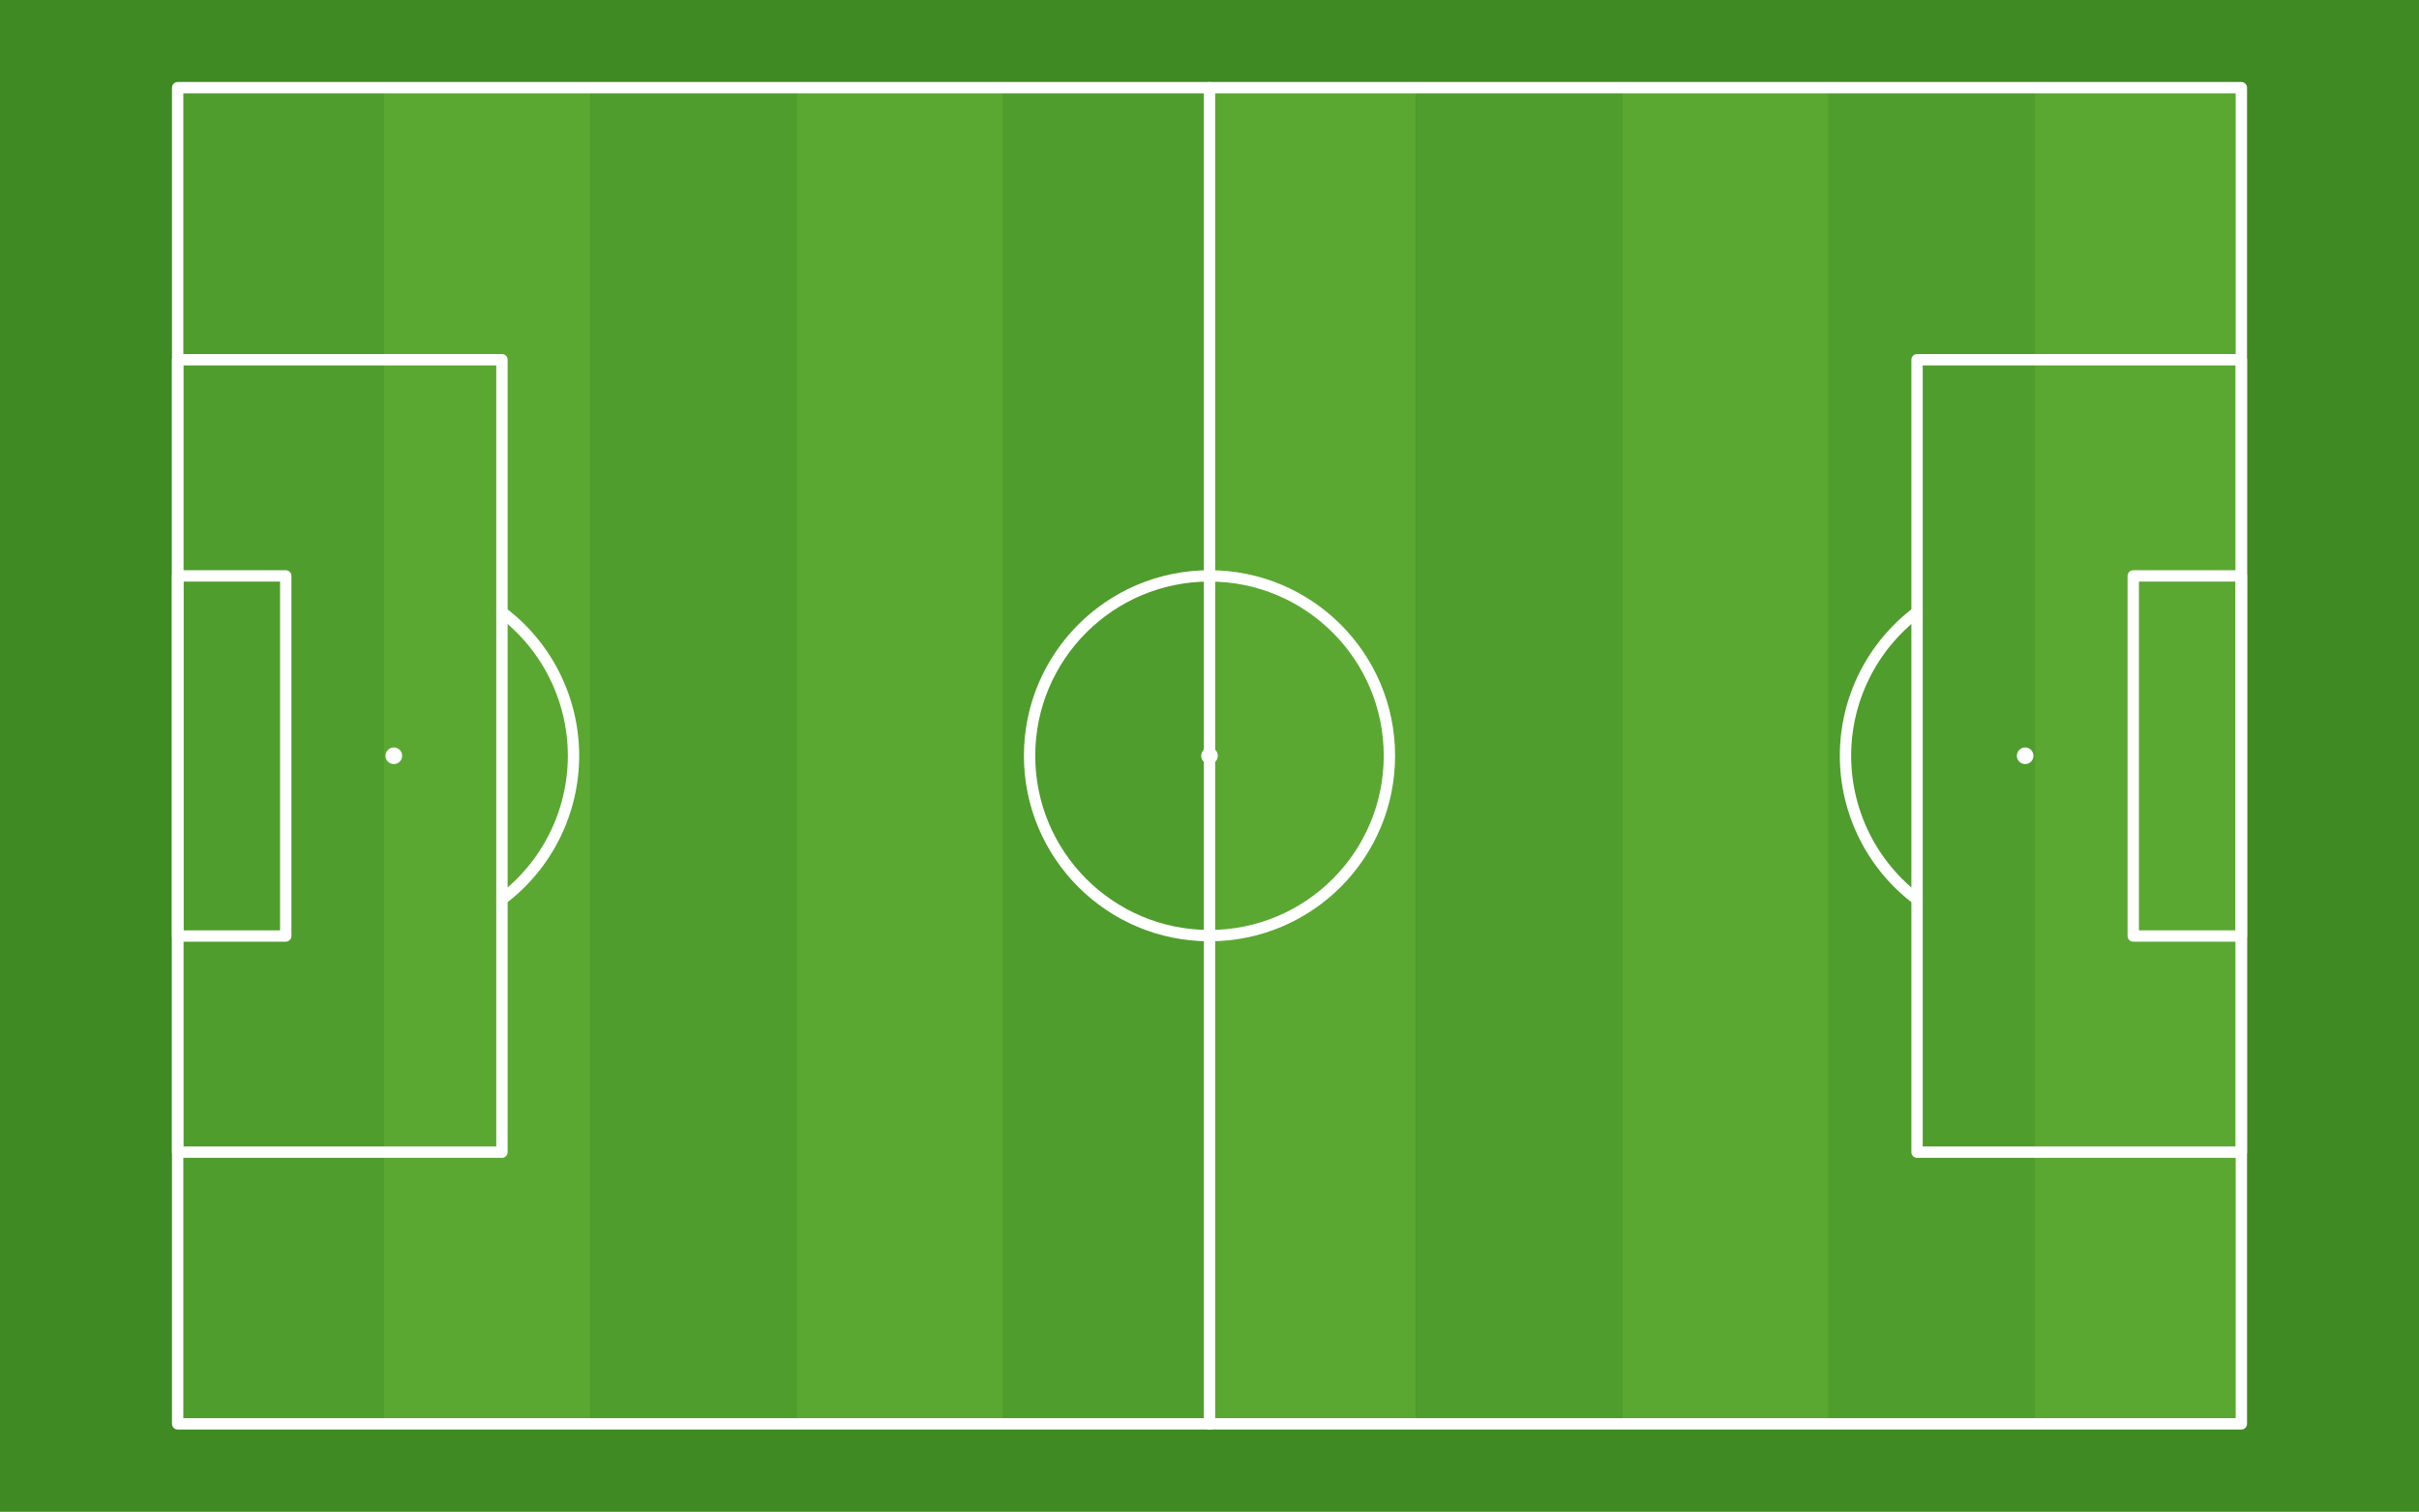
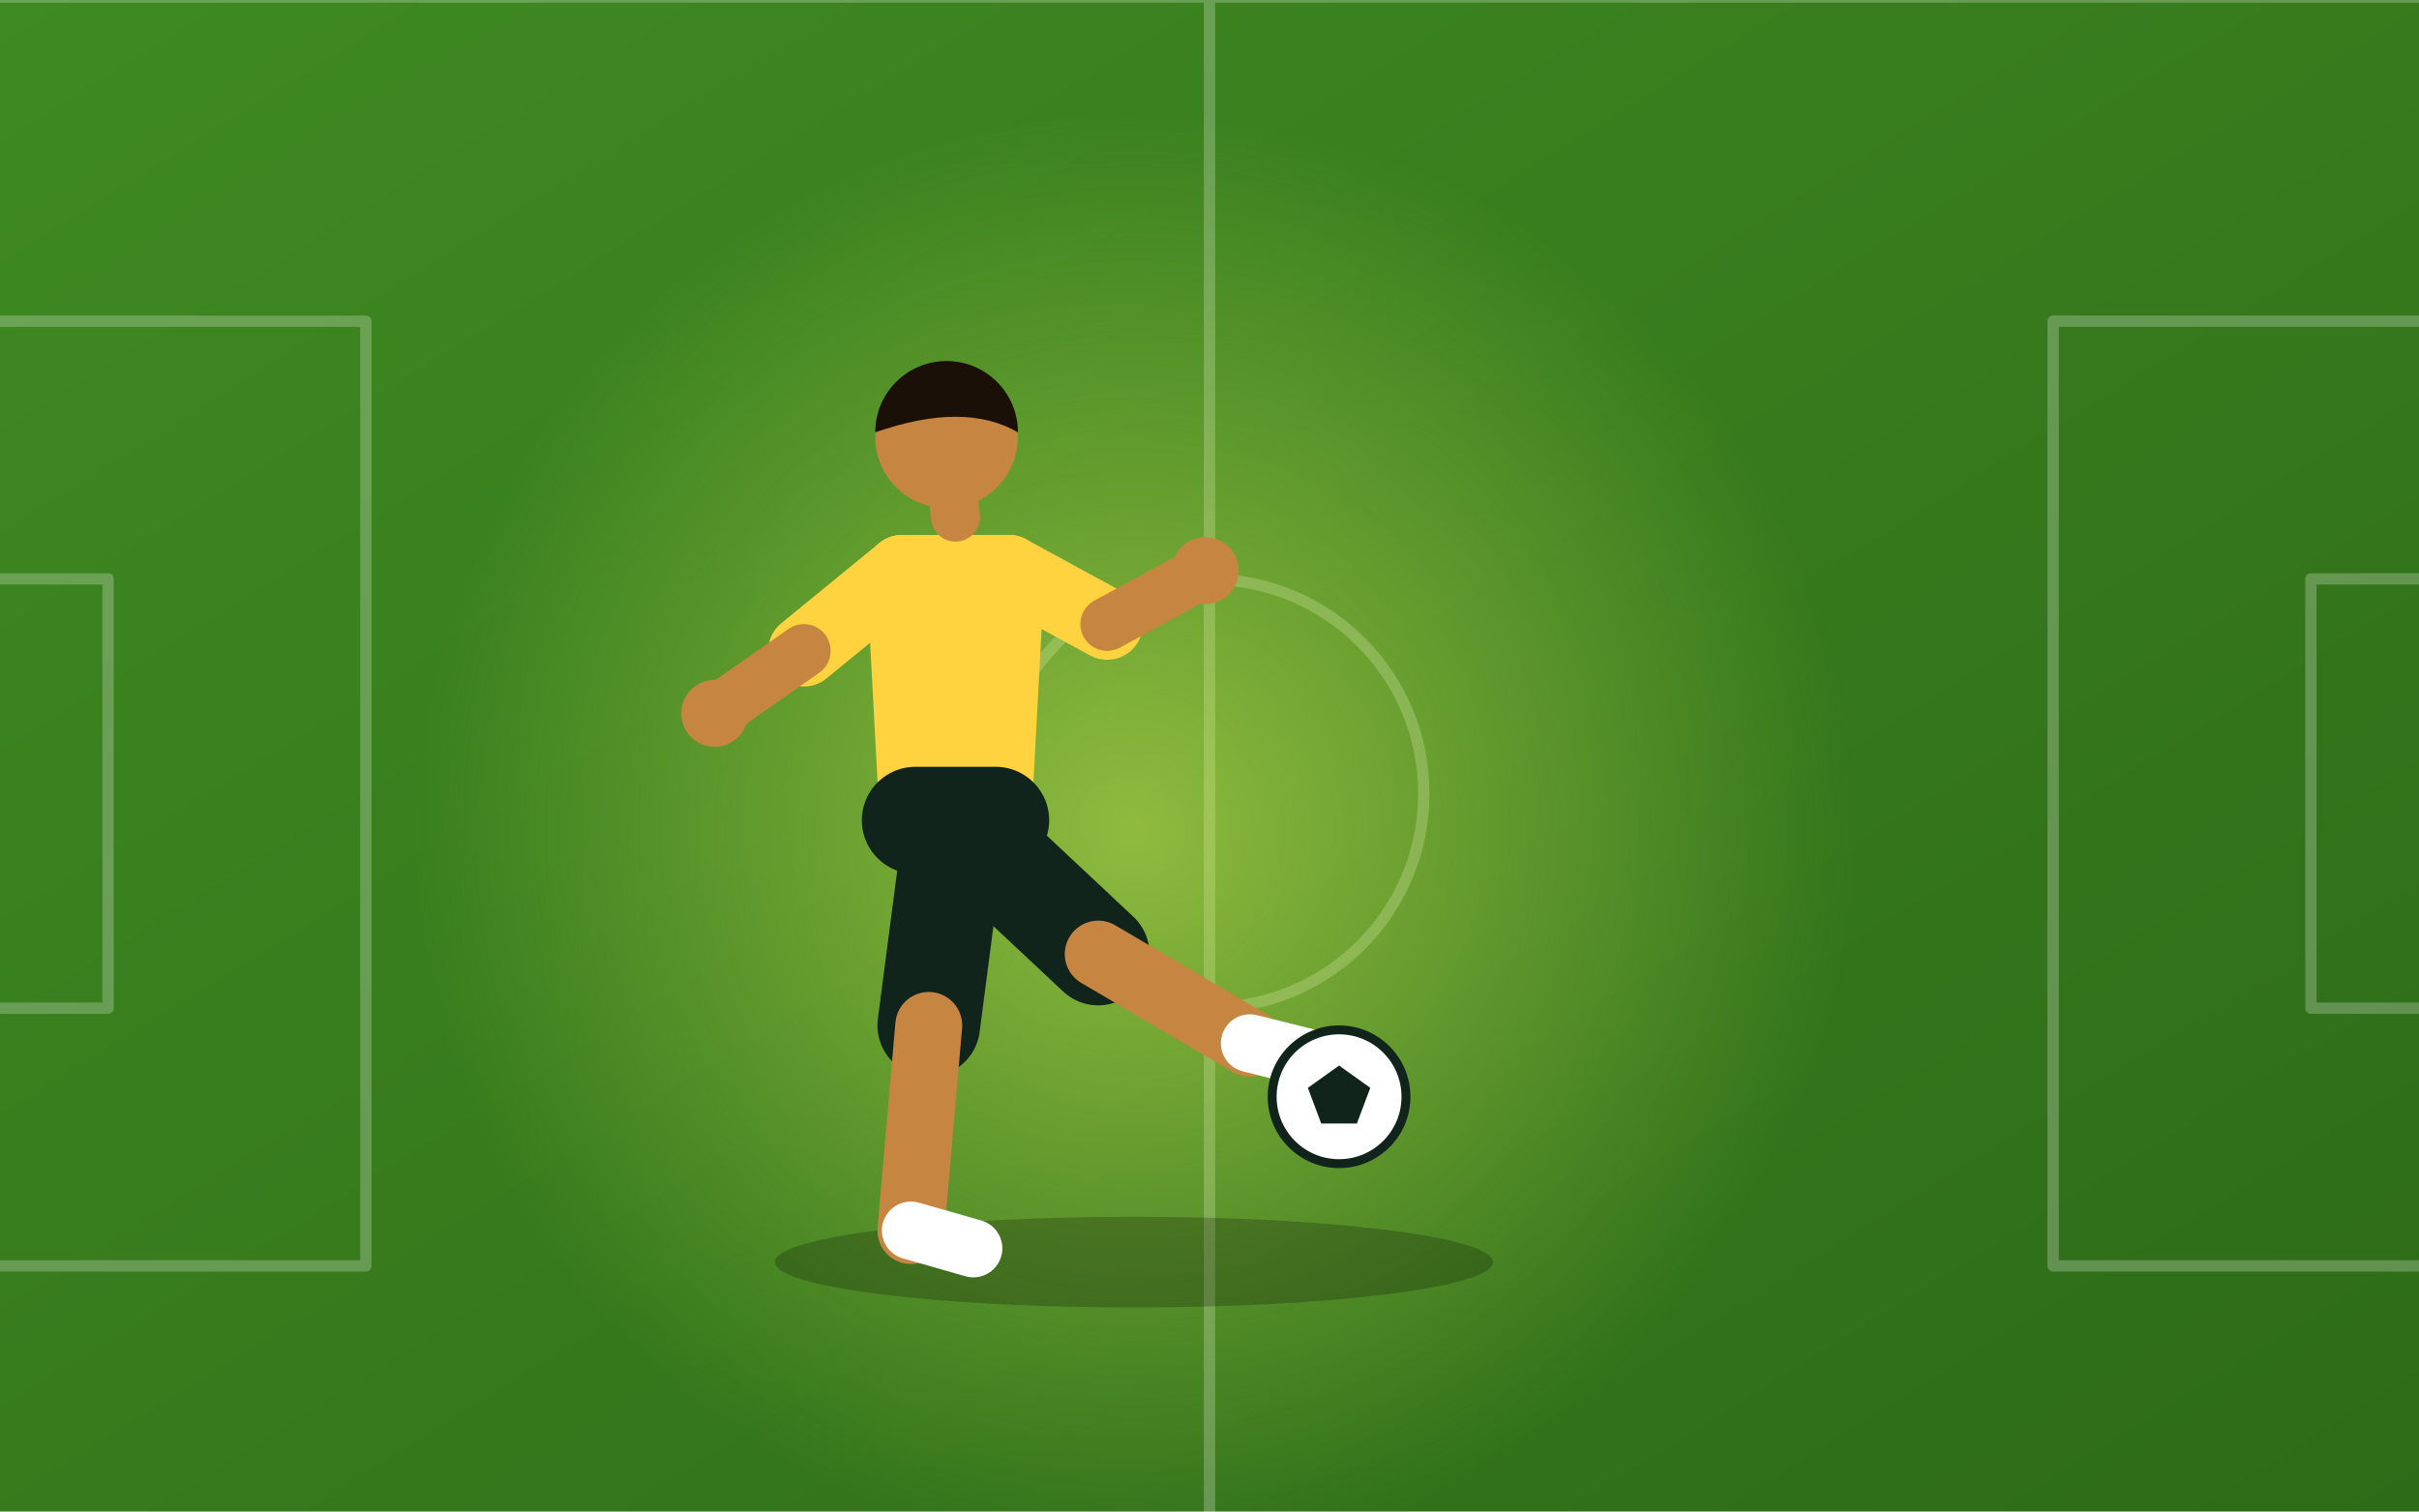
- <svg xmlns="http://www.w3.org/2000/svg" viewBox="0 0 640 400" role="img" aria-label="Sân bóng đá nhìn từ trên xuống">
+ <svg xmlns="http://www.w3.org/2000/svg" viewBox="0 0 640 400" role="img" aria-label="Cầu thủ đang sút bóng">
  <defs>
    <linearGradient id="bg" x1="0" y1="0" x2="1" y2="1">
      <stop offset="0" stop-color="#3f8a22" />
-       <stop offset="1" stop-color="#336f1b" />
+       <stop offset="1" stop-color="#2e6b18" />
    </linearGradient>
+     <radialGradient id="sp" cx=".5" cy=".5" r=".5">
+       <stop offset="0" stop-color="#d8f05a" stop-opacity=".55" />
+       <stop offset="1" stop-color="#d8f05a" stop-opacity="0" />
+     </radialGradient>
  </defs>
  <rect width="640" height="400" fill="url(#bg)" />
-   <rect x="0.0" y="0.0" width="640.0" height="400.0" fill="#3f8a22" />
-   <rect x="47.0" y="23.2" width="54.6" height="353.6" fill="#4f9d2d" />
-   <rect x="101.6" y="23.2" width="54.6" height="353.6" fill="#5aa832" />
-   <rect x="156.2" y="23.2" width="54.6" height="353.6" fill="#4f9d2d" />
-   <rect x="210.8" y="23.2" width="54.6" height="353.6" fill="#5aa832" />
-   <rect x="265.4" y="23.2" width="54.6" height="353.6" fill="#4f9d2d" />
-   <rect x="320.0" y="23.2" width="54.6" height="353.6" fill="#5aa832" />
-   <rect x="374.6" y="23.2" width="54.6" height="353.6" fill="#4f9d2d" />
-   <rect x="429.2" y="23.2" width="54.6" height="353.6" fill="#5aa832" />
-   <rect x="483.8" y="23.2" width="54.6" height="353.6" fill="#4f9d2d" />
-   <rect x="538.4" y="23.2" width="54.6" height="353.6" fill="#5aa832" />
-   <rect x="47.0" y="23.2" width="546.0" height="353.6" fill="none" stroke="#fff" stroke-width="3" stroke-linejoin="round" stroke-linecap="round" />
-   <line x1="320.0" y1="23.2" x2="320.0" y2="376.8" fill="none" stroke="#fff" stroke-width="3" stroke-linejoin="round" stroke-linecap="round" />
-   <circle cx="320.0" cy="200.0" r="47.6" fill="none" stroke="#fff" stroke-width="3" stroke-linejoin="round" stroke-linecap="round" />
-   <circle cx="320.0" cy="200.0" r="2.2" fill="#fff" />
-   <rect x="47.0" y="95.2" width="85.8" height="209.7" fill="none" stroke="#fff" stroke-width="3" stroke-linejoin="round" stroke-linecap="round" />
-   <rect x="47.0" y="152.4" width="28.6" height="95.3" fill="none" stroke="#fff" stroke-width="3" stroke-linejoin="round" stroke-linecap="round" />
-   <circle cx="104.2" cy="200.0" r="2.2" fill="#fff" />
-   <path d="M 132.8 162.0 A 47.6 47.6 0 0 1 132.8 238.0" fill="none" stroke="#fff" stroke-width="3" stroke-linejoin="round" stroke-linecap="round" />
-   <rect x="507.2" y="95.2" width="85.8" height="209.7" fill="none" stroke="#fff" stroke-width="3" stroke-linejoin="round" stroke-linecap="round" />
-   <rect x="564.4" y="152.4" width="28.6" height="95.3" fill="none" stroke="#fff" stroke-width="3" stroke-linejoin="round" stroke-linecap="round" />
-   <circle cx="535.8" cy="200.0" r="2.2" fill="#fff" />
-   <path d="M 507.2 162.0 A 47.6 47.6 0 0 0 507.2 238.0" fill="none" stroke="#fff" stroke-width="3" stroke-linejoin="round" stroke-linecap="round" />
+   <g opacity=".24">
+     <rect x="-5.5" y="-0.8" width="651.0" height="421.6" fill="none" stroke="#fff" stroke-width="3" stroke-linejoin="round" stroke-linecap="round" />
+     <line x1="320.0" y1="-0.8" x2="320.0" y2="420.8" fill="none" stroke="#fff" stroke-width="3" stroke-linejoin="round" stroke-linecap="round" />
+     <circle cx="320.0" cy="210.0" r="56.7" fill="none" stroke="#fff" stroke-width="3" stroke-linejoin="round" stroke-linecap="round" />
+     <rect x="-5.5" y="85.0" width="102.3" height="250.0" fill="none" stroke="#fff" stroke-width="3" stroke-linejoin="round" stroke-linecap="round" />
+     <rect x="-5.5" y="153.2" width="34.1" height="113.6" fill="none" stroke="#fff" stroke-width="3" stroke-linejoin="round" stroke-linecap="round" />
+     <rect x="543.2" y="85.0" width="102.3" height="250.0" fill="none" stroke="#fff" stroke-width="3" stroke-linejoin="round" stroke-linecap="round" />
+     <rect x="611.4" y="153.2" width="34.1" height="113.6" fill="none" stroke="#fff" stroke-width="3" stroke-linejoin="round" stroke-linecap="round" />
+   </g>
+   <circle cx="300" cy="220" r="190" fill="url(#sp)" />
+   <ellipse cx="300" cy="334" rx="95" ry="12" fill="#000" opacity=".22" />
+   <g transform="translate(252.8 103.8) scale(1.18)">
+     <line x1="-12.0" y1="40.0" x2="-34.0" y2="58.0" stroke="#ffd23f" stroke-width="16" stroke-linecap="round" />
+     <line x1="-34.0" y1="58.0" x2="-54.0" y2="72.0" stroke="#c68642" stroke-width="12" stroke-linecap="round" />
+     <circle cx="-54.0" cy="72.0" r="7.5" fill="#c68642" />
+     <line x1="0.0" y1="96.0" x2="-6.0" y2="142.0" stroke="#10241c" stroke-width="23" stroke-linecap="round" />
+     <line x1="-6.0" y1="142.0" x2="-10.0" y2="188.0" stroke="#c68642" stroke-width="15" stroke-linecap="round" />
+     <line x1="-10.0" y1="188.0" x2="4.0" y2="192.0" stroke="#fff" stroke-width="13" stroke-linecap="round" />
+     <polygon points="-12.0,40.0 12.0,40.0 9.0,96.0 -9.0,96.0" fill="#ffd23f" stroke="#ffd23f" stroke-width="16" stroke-linejoin="round" />
+     <line x1="-9.0" y1="96.0" x2="9.0" y2="96.0" stroke="#10241c" stroke-width="24" stroke-linecap="round" />
+     <line x1="0.0" y1="96.0" x2="32.0" y2="126.0" stroke="#10241c" stroke-width="23" stroke-linecap="round" />
+     <line x1="32.0" y1="126.0" x2="66.0" y2="146.0" stroke="#c68642" stroke-width="15" stroke-linecap="round" />
+     <line x1="66.0" y1="146.0" x2="82.0" y2="150.0" stroke="#fff" stroke-width="13" stroke-linecap="round" />
+     <line x1="12.0" y1="40.0" x2="34.0" y2="52.0" stroke="#ffd23f" stroke-width="16" stroke-linecap="round" />
+     <line x1="34.0" y1="52.0" x2="56.0" y2="40.0" stroke="#c68642" stroke-width="12" stroke-linecap="round" />
+     <circle cx="56.0" cy="40.0" r="7.5" fill="#c68642" />
+     <line x1="0.0" y1="28.0" x2="-2.0" y2="10.0" stroke="#c68642" stroke-width="11" stroke-linecap="round" />
+     <circle cx="-2.0" cy="10.0" r="16" fill="#c68642" />
+     <path d="M -18.0 9.0 A 16 16 0 0 1 14.0 9.0 Q 2.0 2.0 -18.0 9.0 Z" fill="#1a1008" />
+     <g transform="translate(86 158)">
+       <circle r="15" fill="#fff" stroke="#10241c" stroke-width="2" />
+       <polygon points="0,-7 7,-2 4,6 -4,6 -7,-2" fill="#10241c" />
+     </g>
+   </g>
</svg>
